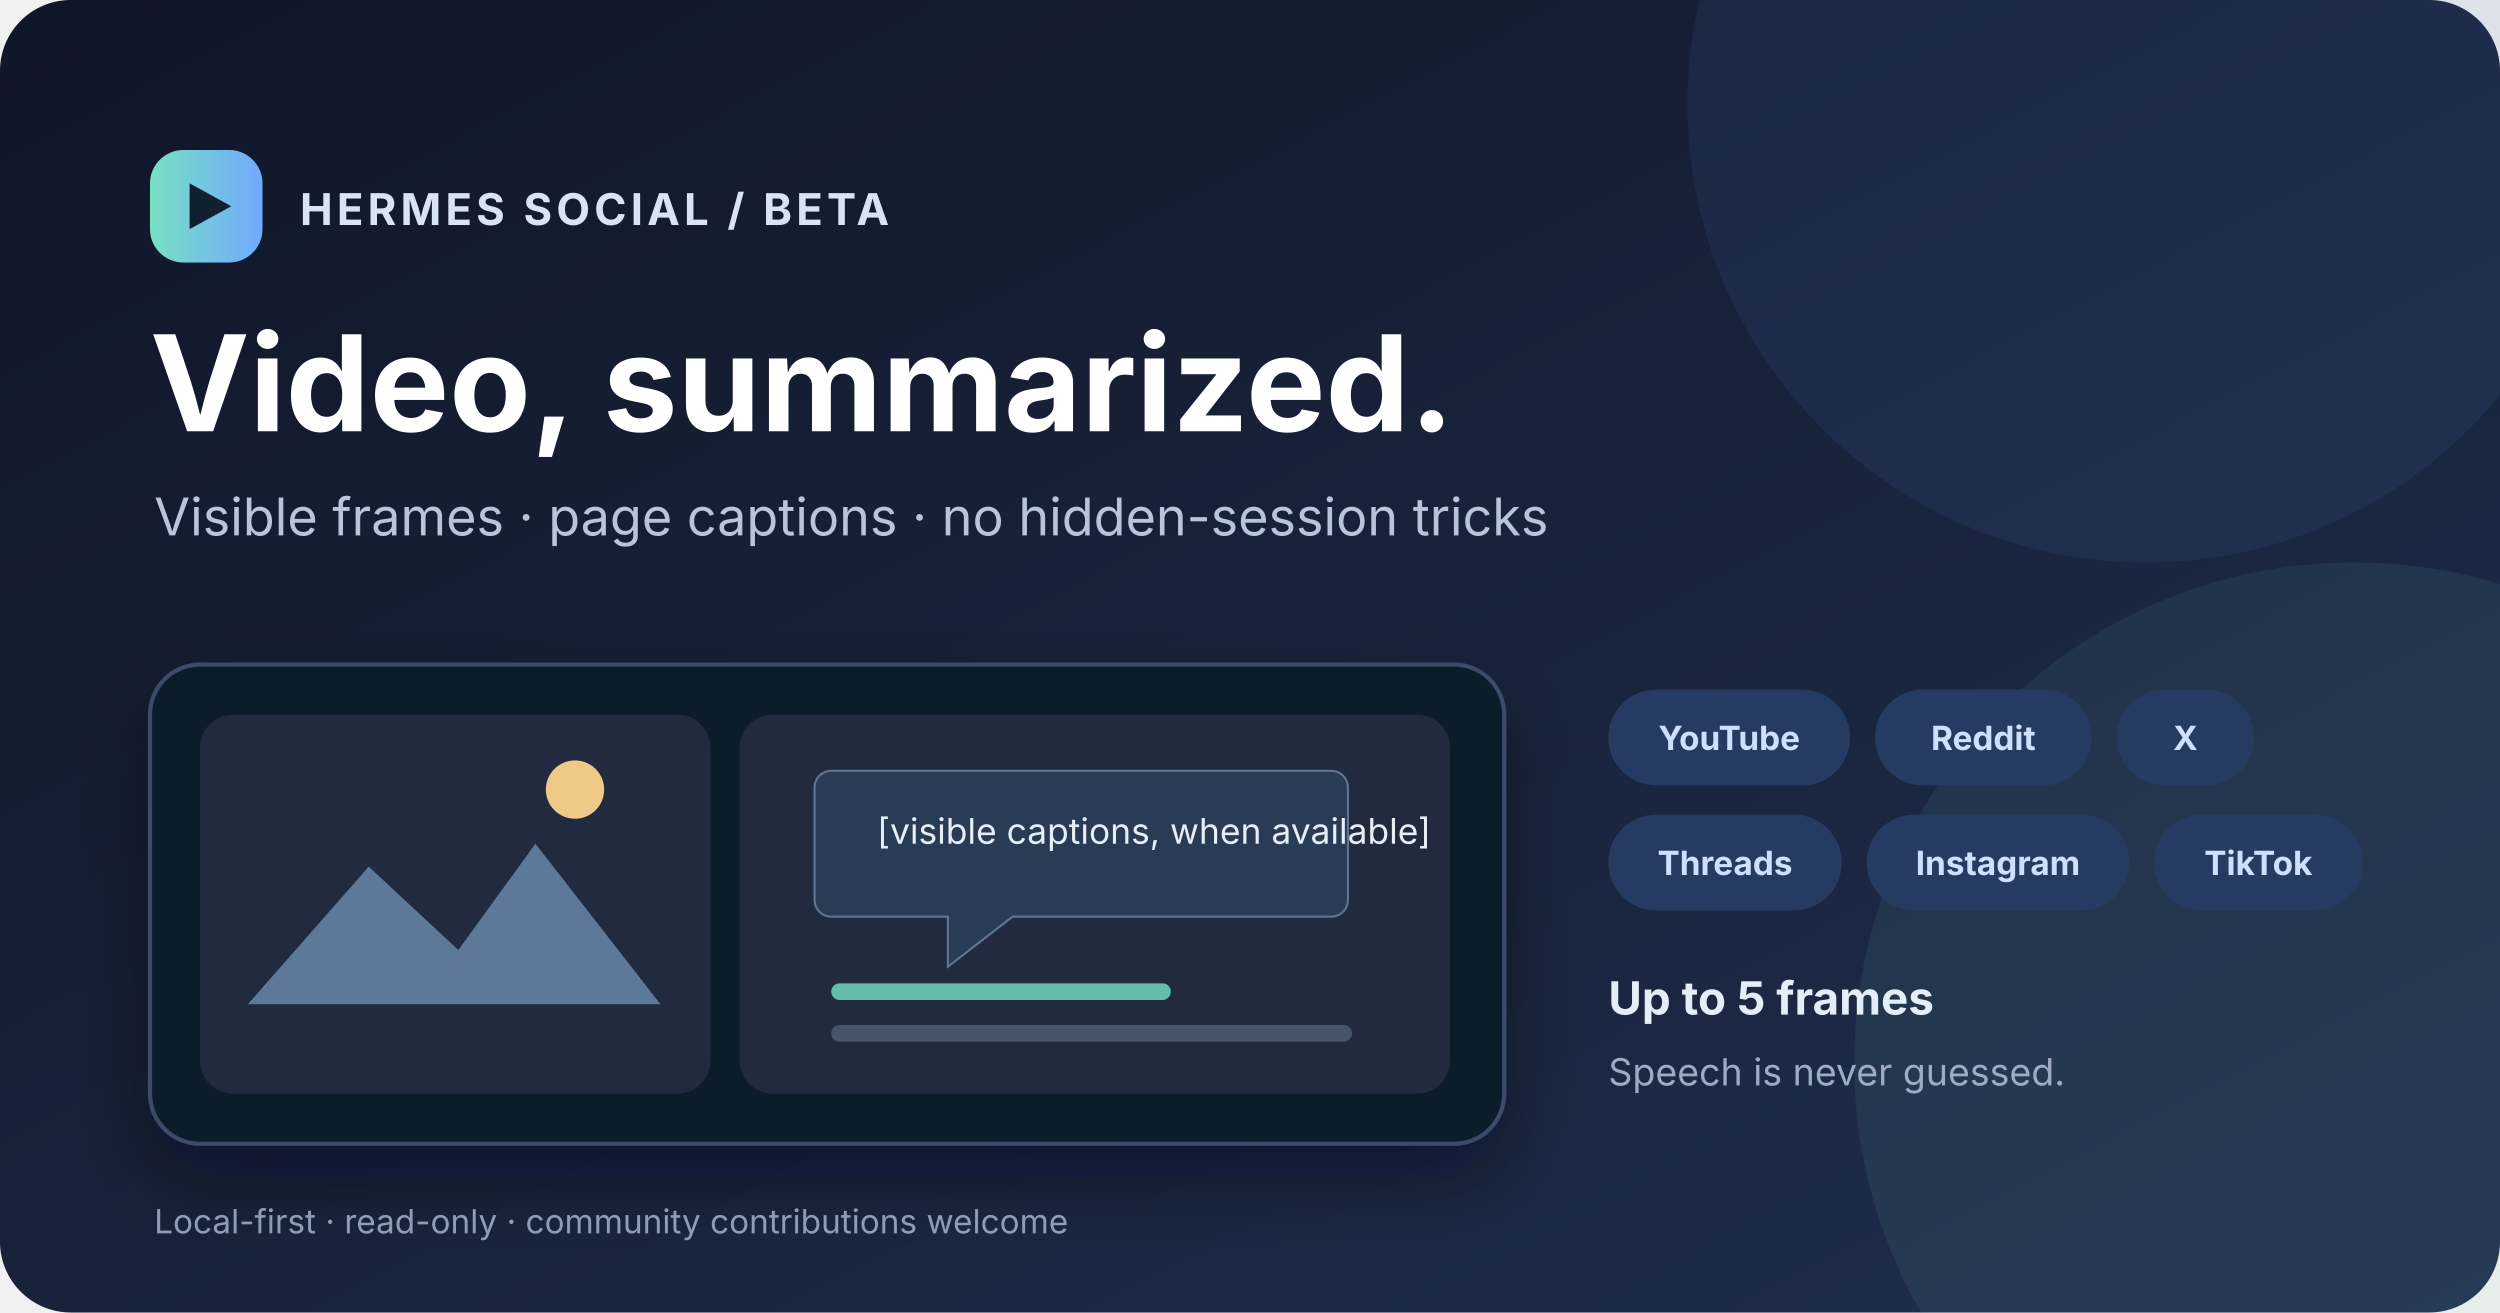
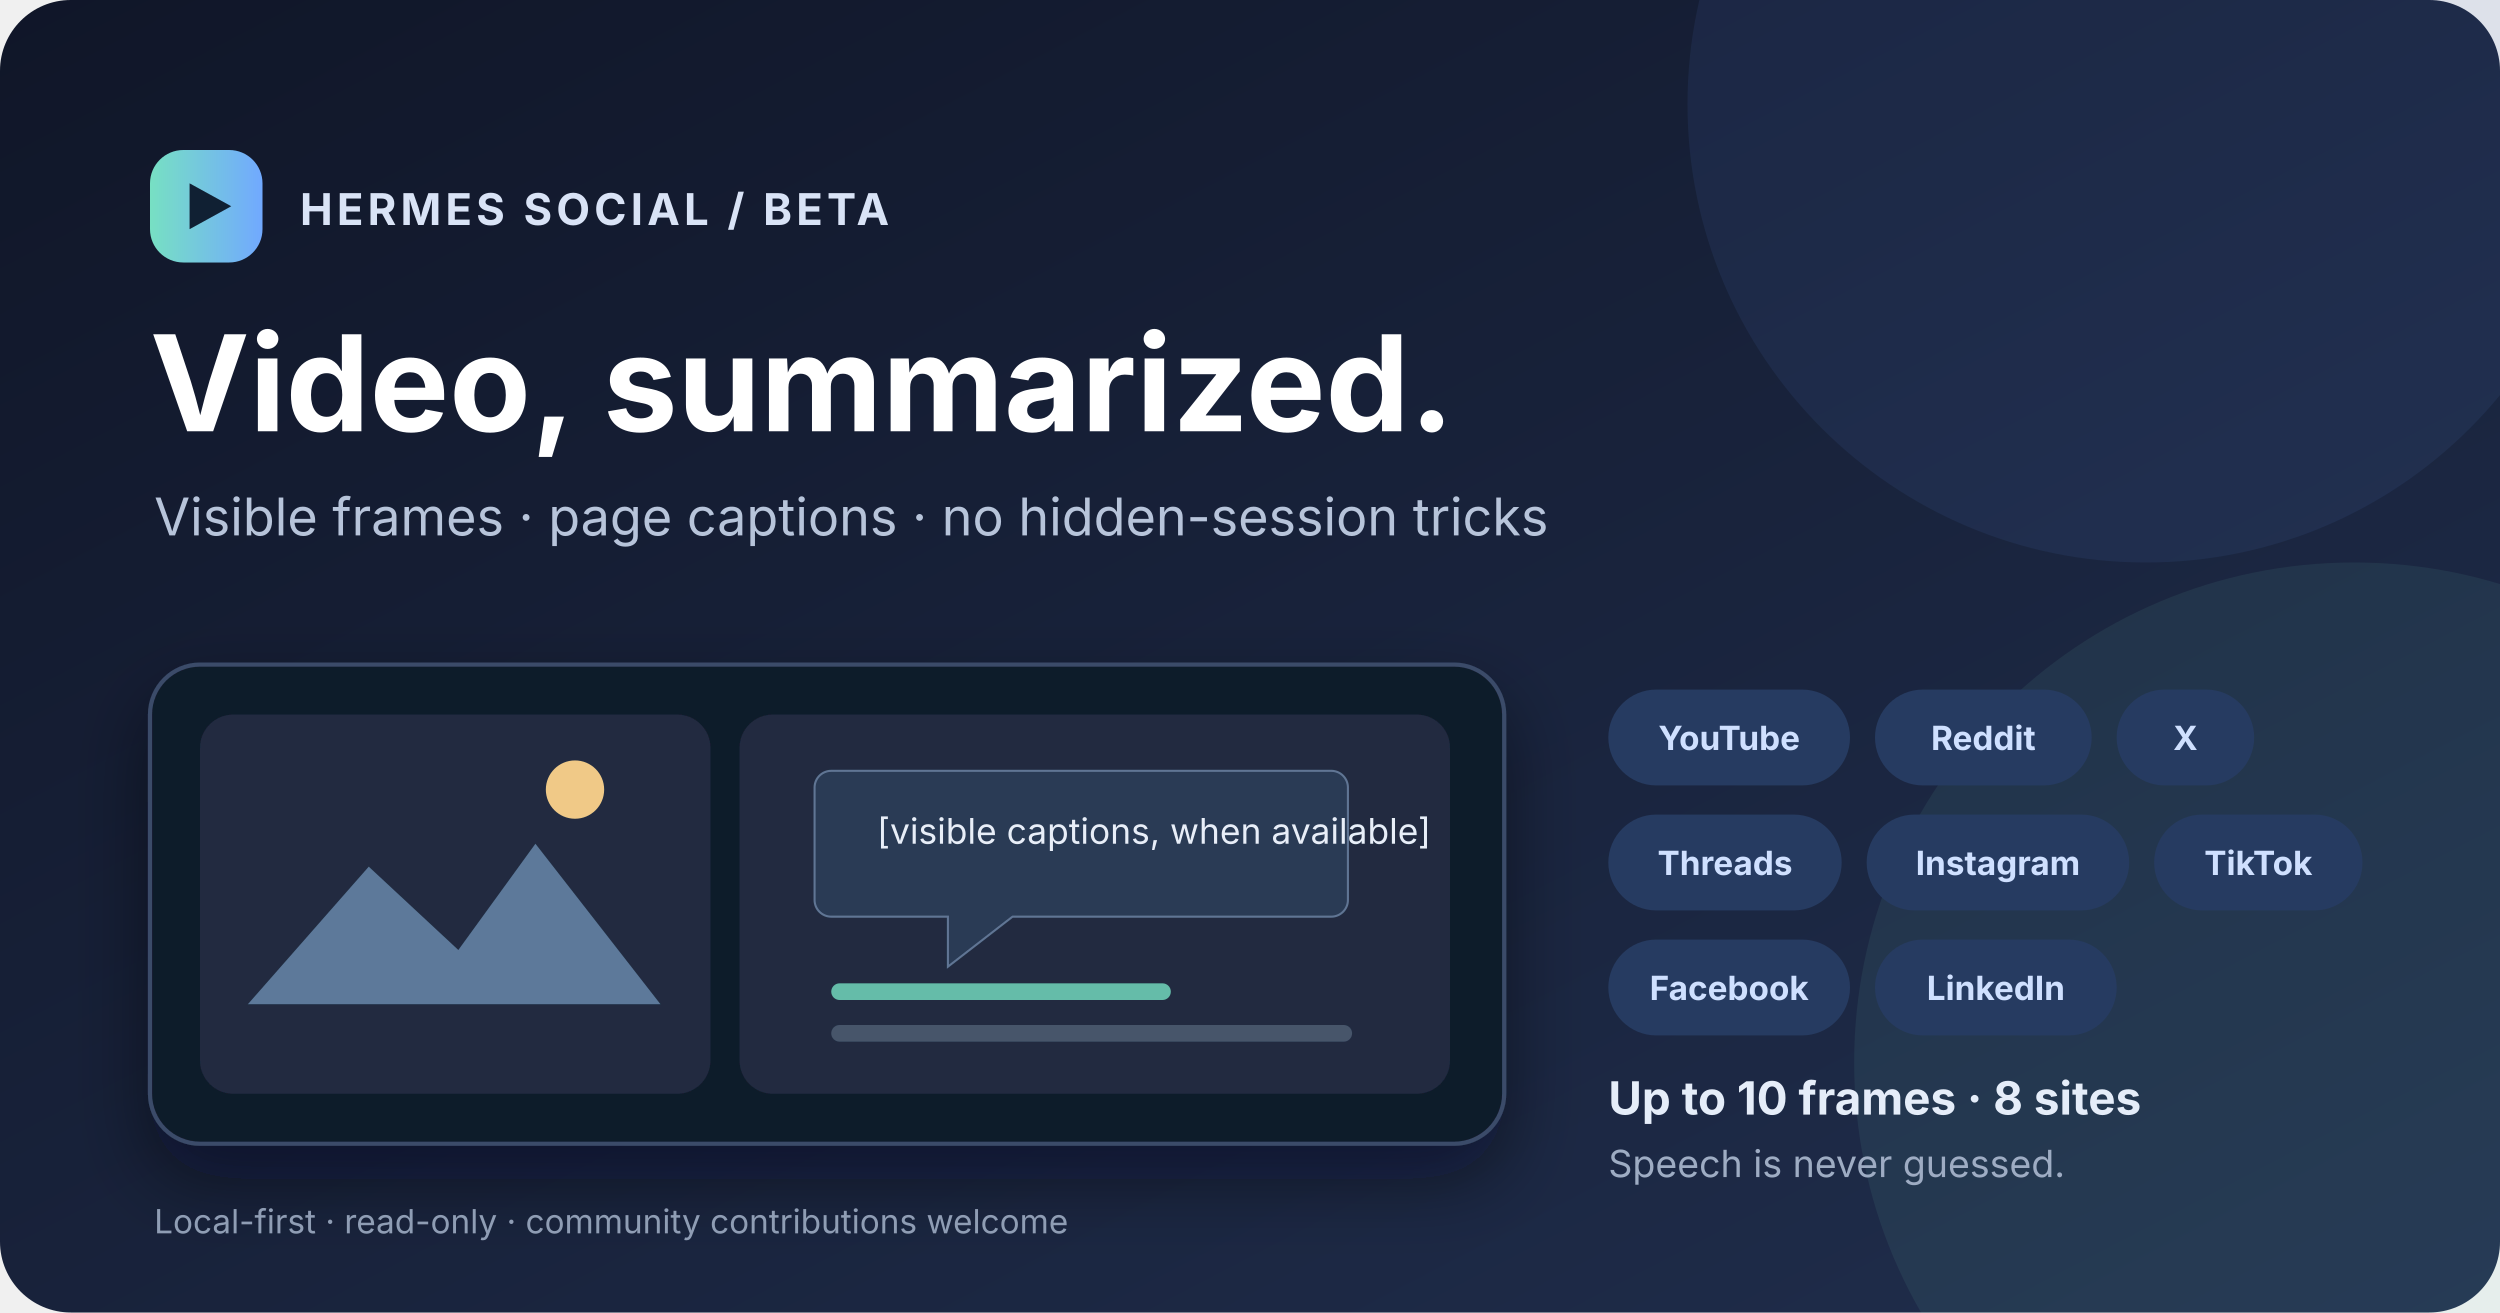
<svg xmlns="http://www.w3.org/2000/svg" width="1200" height="630" viewBox="0 0 1200 630" role="img" aria-labelledby="title desc">
  <defs>
    <linearGradient id="bg" x1="0" y1="0" x2="1" y2="1">
      <stop stop-color="#101628" />
      <stop offset="1" stop-color="#202e4d" />
    </linearGradient>
    <linearGradient id="accent" x1="0" x2="1">
      <stop stop-color="#77e0c3" />
      <stop offset="1" stop-color="#71a9ff" />
    </linearGradient>
    <filter id="shadow" x="-.2" y="-.2" width="1.4" height="1.5">
      <feDropShadow dx="0" dy="16" stdDeviation="18" flood-color="#070b14" flood-opacity=".45" />
    </filter>
  </defs>
  <rect width="1200" height="630" rx="34" fill="url(#bg)" />
  <circle cx="1030" cy="50" r="220" fill="#4972bb" opacity=".12" />
  <circle cx="1130" cy="510" r="240" fill="#78dfc0" opacity=".08" />
  <g font-family="Inter,Segoe UI,Arial,sans-serif">
    <rect x="72" y="72" width="54" height="54" rx="16" fill="url(#accent)" />
    <path d="M91 88v22l20-11z" fill="#102033" />
    <text x="144" y="108" fill="#d9e3f6" font-size="21" font-weight="700" letter-spacing="2">HERMES SOCIAL  /  BETA</text>
    <text x="72" y="207" fill="#fff" font-size="64" font-weight="750">Video, summarized.</text>
    <text x="74" y="257" fill="#b7c4da" font-size="25">Visible frames · page captions · no hidden-session tricks</text>
    <g filter="url(#shadow)">
      <rect x="72" y="319" width="650" height="230" rx="24" fill="#111a2b" stroke="#3a4b69" stroke-width="2" />
      <rect x="96" y="343" width="245" height="182" rx="16" fill="#202c41" />
      <rect x="355" y="343" width="341" height="182" rx="16" fill="#202c41" />
      <path d="M119 482l58-66 43 40 37-51 60 77z" fill="#7293b8" opacity=".75" />
      <circle cx="276" cy="379" r="14" fill="#f0c987" />
      <path d="M399 370h240a8 8 0 0 1 8 8v54a8 8 0 0 1-8 8H486l-31 24v-24h-56a8 8 0 0 1-8-8v-54a8 8 0 0 1 8-8z" fill="#293a54" stroke="#607594" />
      <text x="421" y="405" fill="#e8eef8" font-size="17">[visible captions, when available]</text>
      <rect x="399" y="472" width="163" height="8" rx="4" fill="#77e0c3" opacity=".8" />
      <rect x="399" y="492" width="250" height="8" rx="4" fill="#66748d" opacity=".55" />
    </g>
    <g font-size="16" font-weight="700" text-anchor="middle">
      <rect x="772" y="331" width="116" height="46" rx="23" fill="#263b61" />
      <text x="830" y="360" fill="#cfe0ff">YouTube</text>
      <rect x="900" y="331" width="104" height="46" rx="23" fill="#263b61" />
      <text x="952" y="360" fill="#cfe0ff">Reddit</text>
      <rect x="1016" y="331" width="66" height="46" rx="23" fill="#263b61" />
      <text x="1049" y="360" fill="#cfe0ff">X</text>
      <rect x="772" y="391" width="112" height="46" rx="23" fill="#263b61" />
      <text x="828" y="420" fill="#cfe0ff">Threads</text>
      <rect x="896" y="391" width="126" height="46" rx="23" fill="#263b61" />
      <text x="959" y="420" fill="#cfe0ff">Instagram</text>
      <rect x="1034" y="391" width="100" height="46" rx="23" fill="#263b61" />
      <text x="1084" y="420" fill="#cfe0ff">TikTok</text>
+       <rect x="772" y="451" width="116" height="46" rx="23" fill="#263b61" />
+       <text x="830" y="480" fill="#cfe0ff">Facebook</text>
+       <rect x="900" y="451" width="116" height="46" rx="23" fill="#263b61" />
+       <text x="958" y="480" fill="#cfe0ff">LinkedIn</text>
    </g>
-     <text x="772" y="487" fill="#e5edf9" font-size="22" font-weight="700">Up to 5 frames</text>
-     <text x="772" y="521" fill="#9eacc3" font-size="18">Speech is never guessed.</text>
+     <text x="772" y="535" fill="#e5edf9" font-size="22" font-weight="700">Up to 10 frames · 8 sites</text>
+     <text x="772" y="565" fill="#9eacc3" font-size="18">Speech is never guessed.</text>
    <text x="74" y="592" fill="#8f9db4" font-size="16">Local-first · read-only · community contributions welcome</text>
  </g>
</svg>
